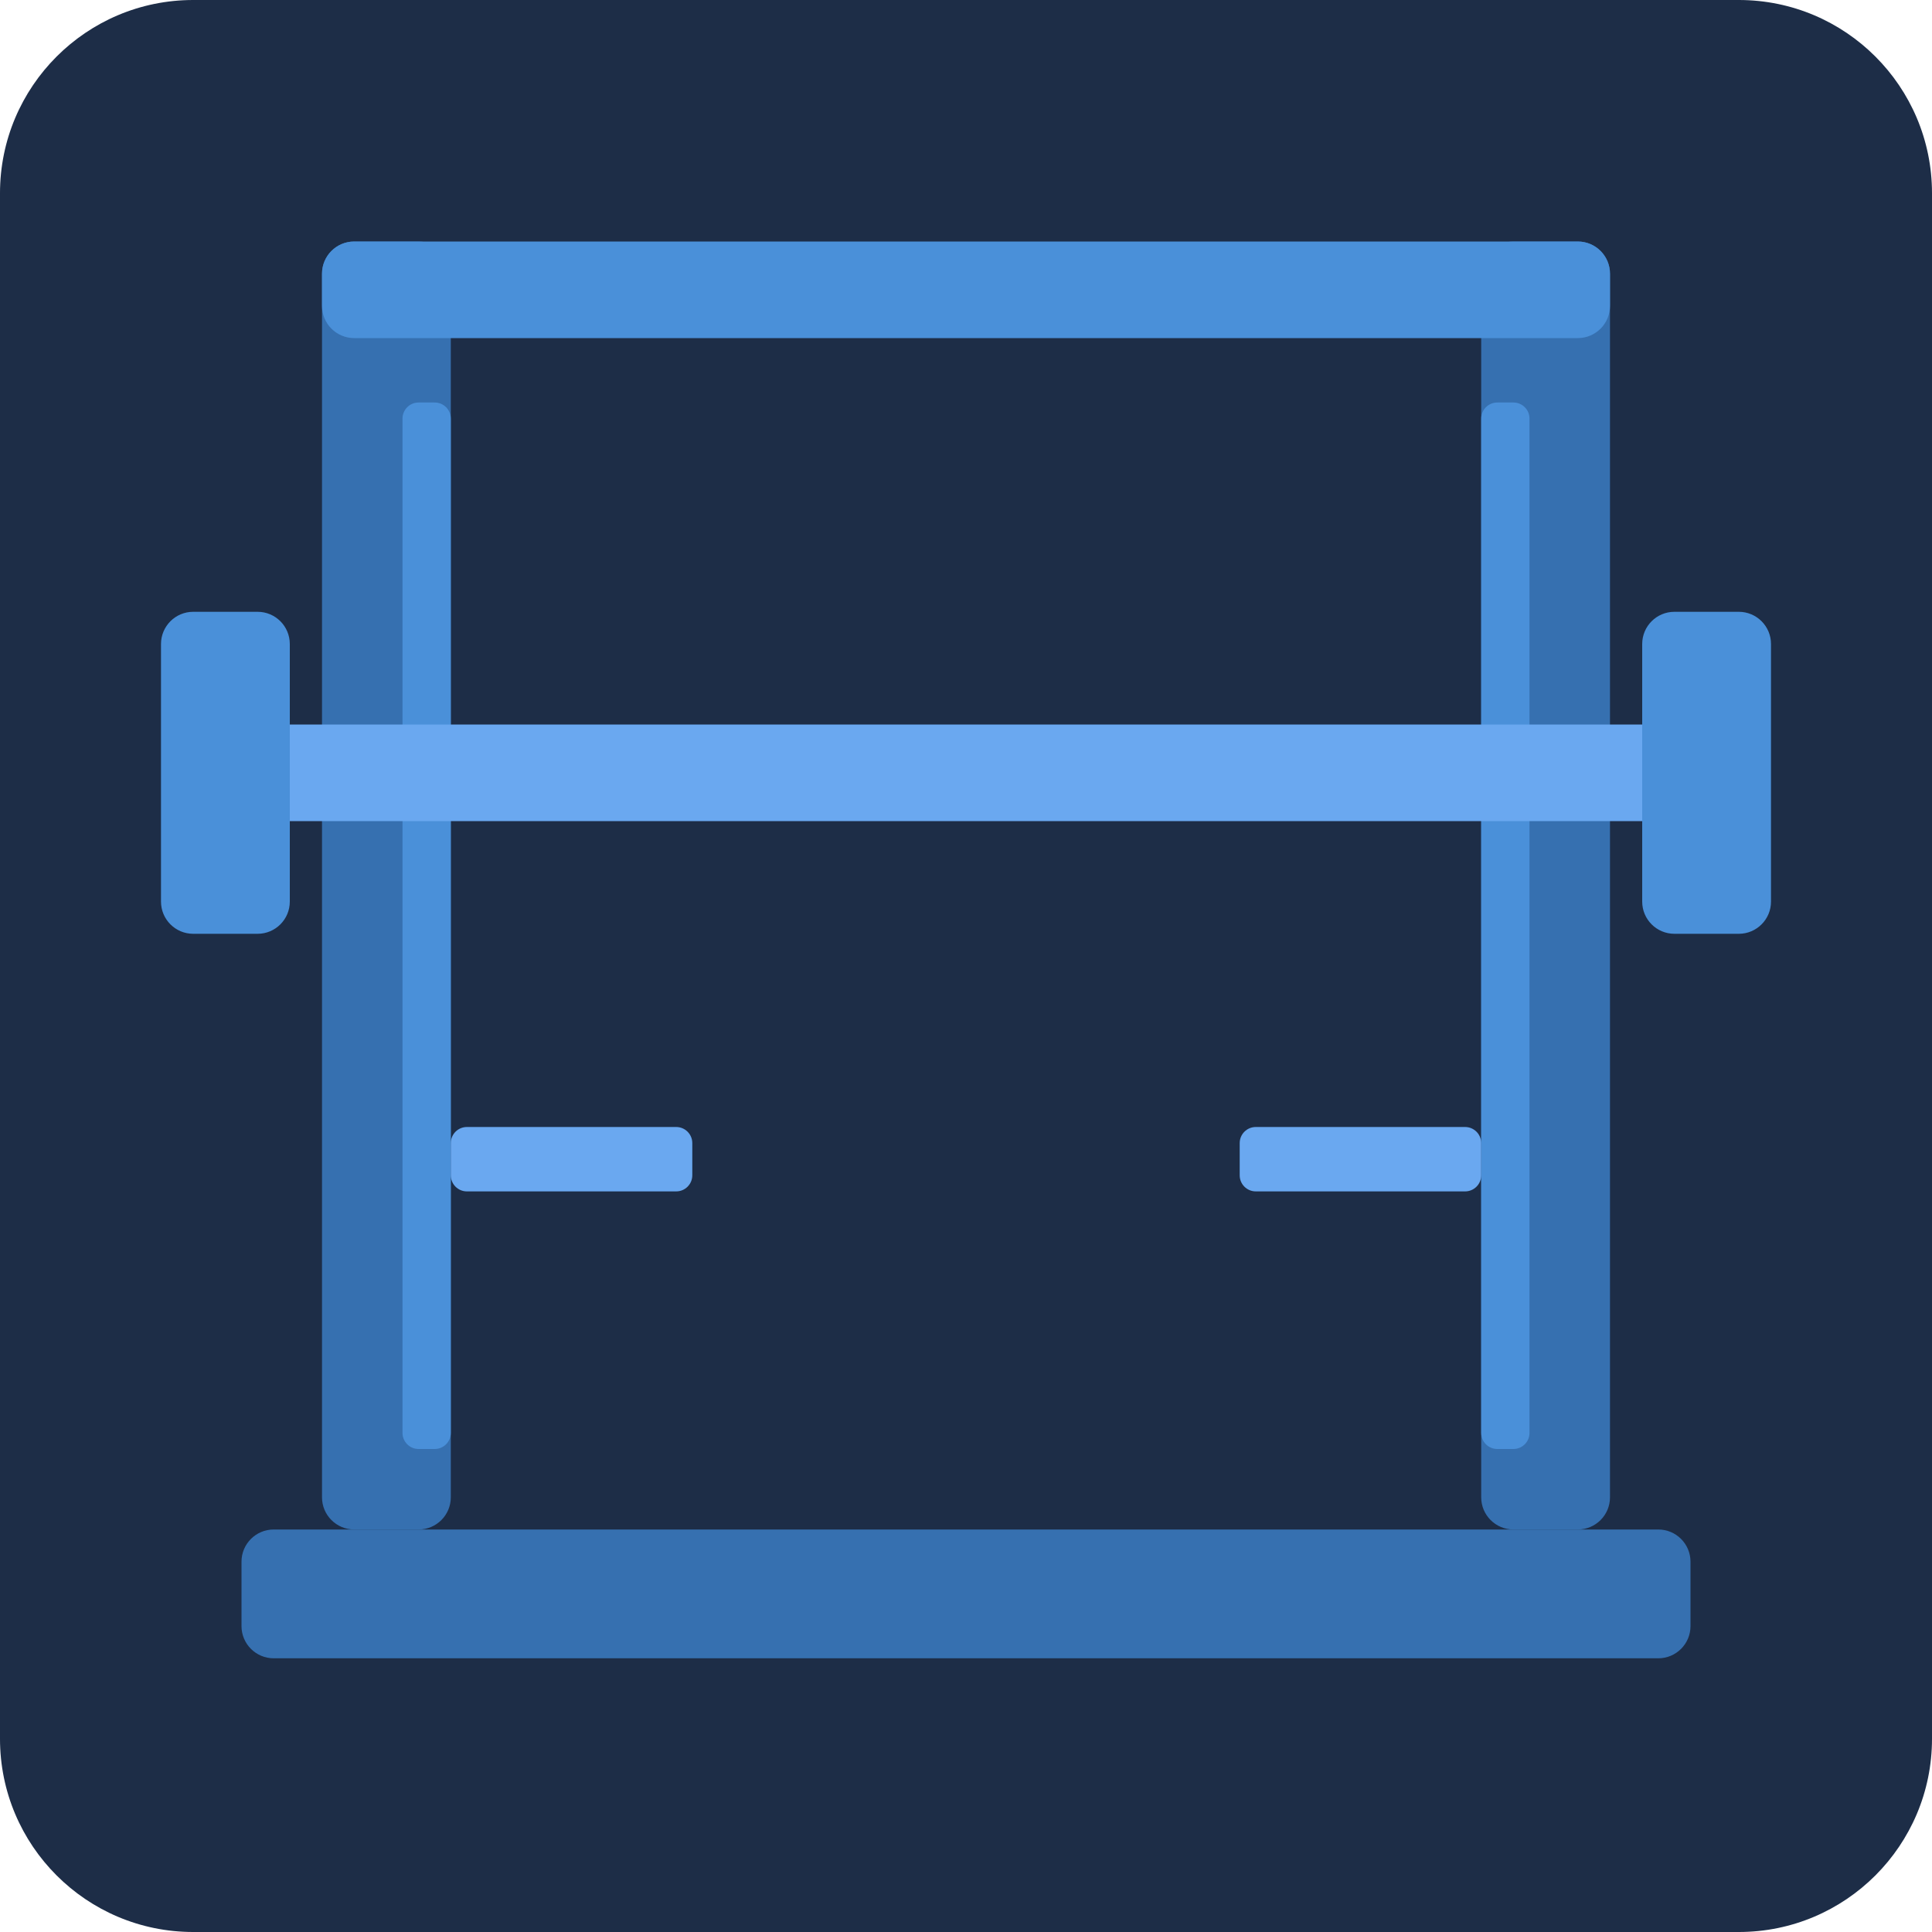
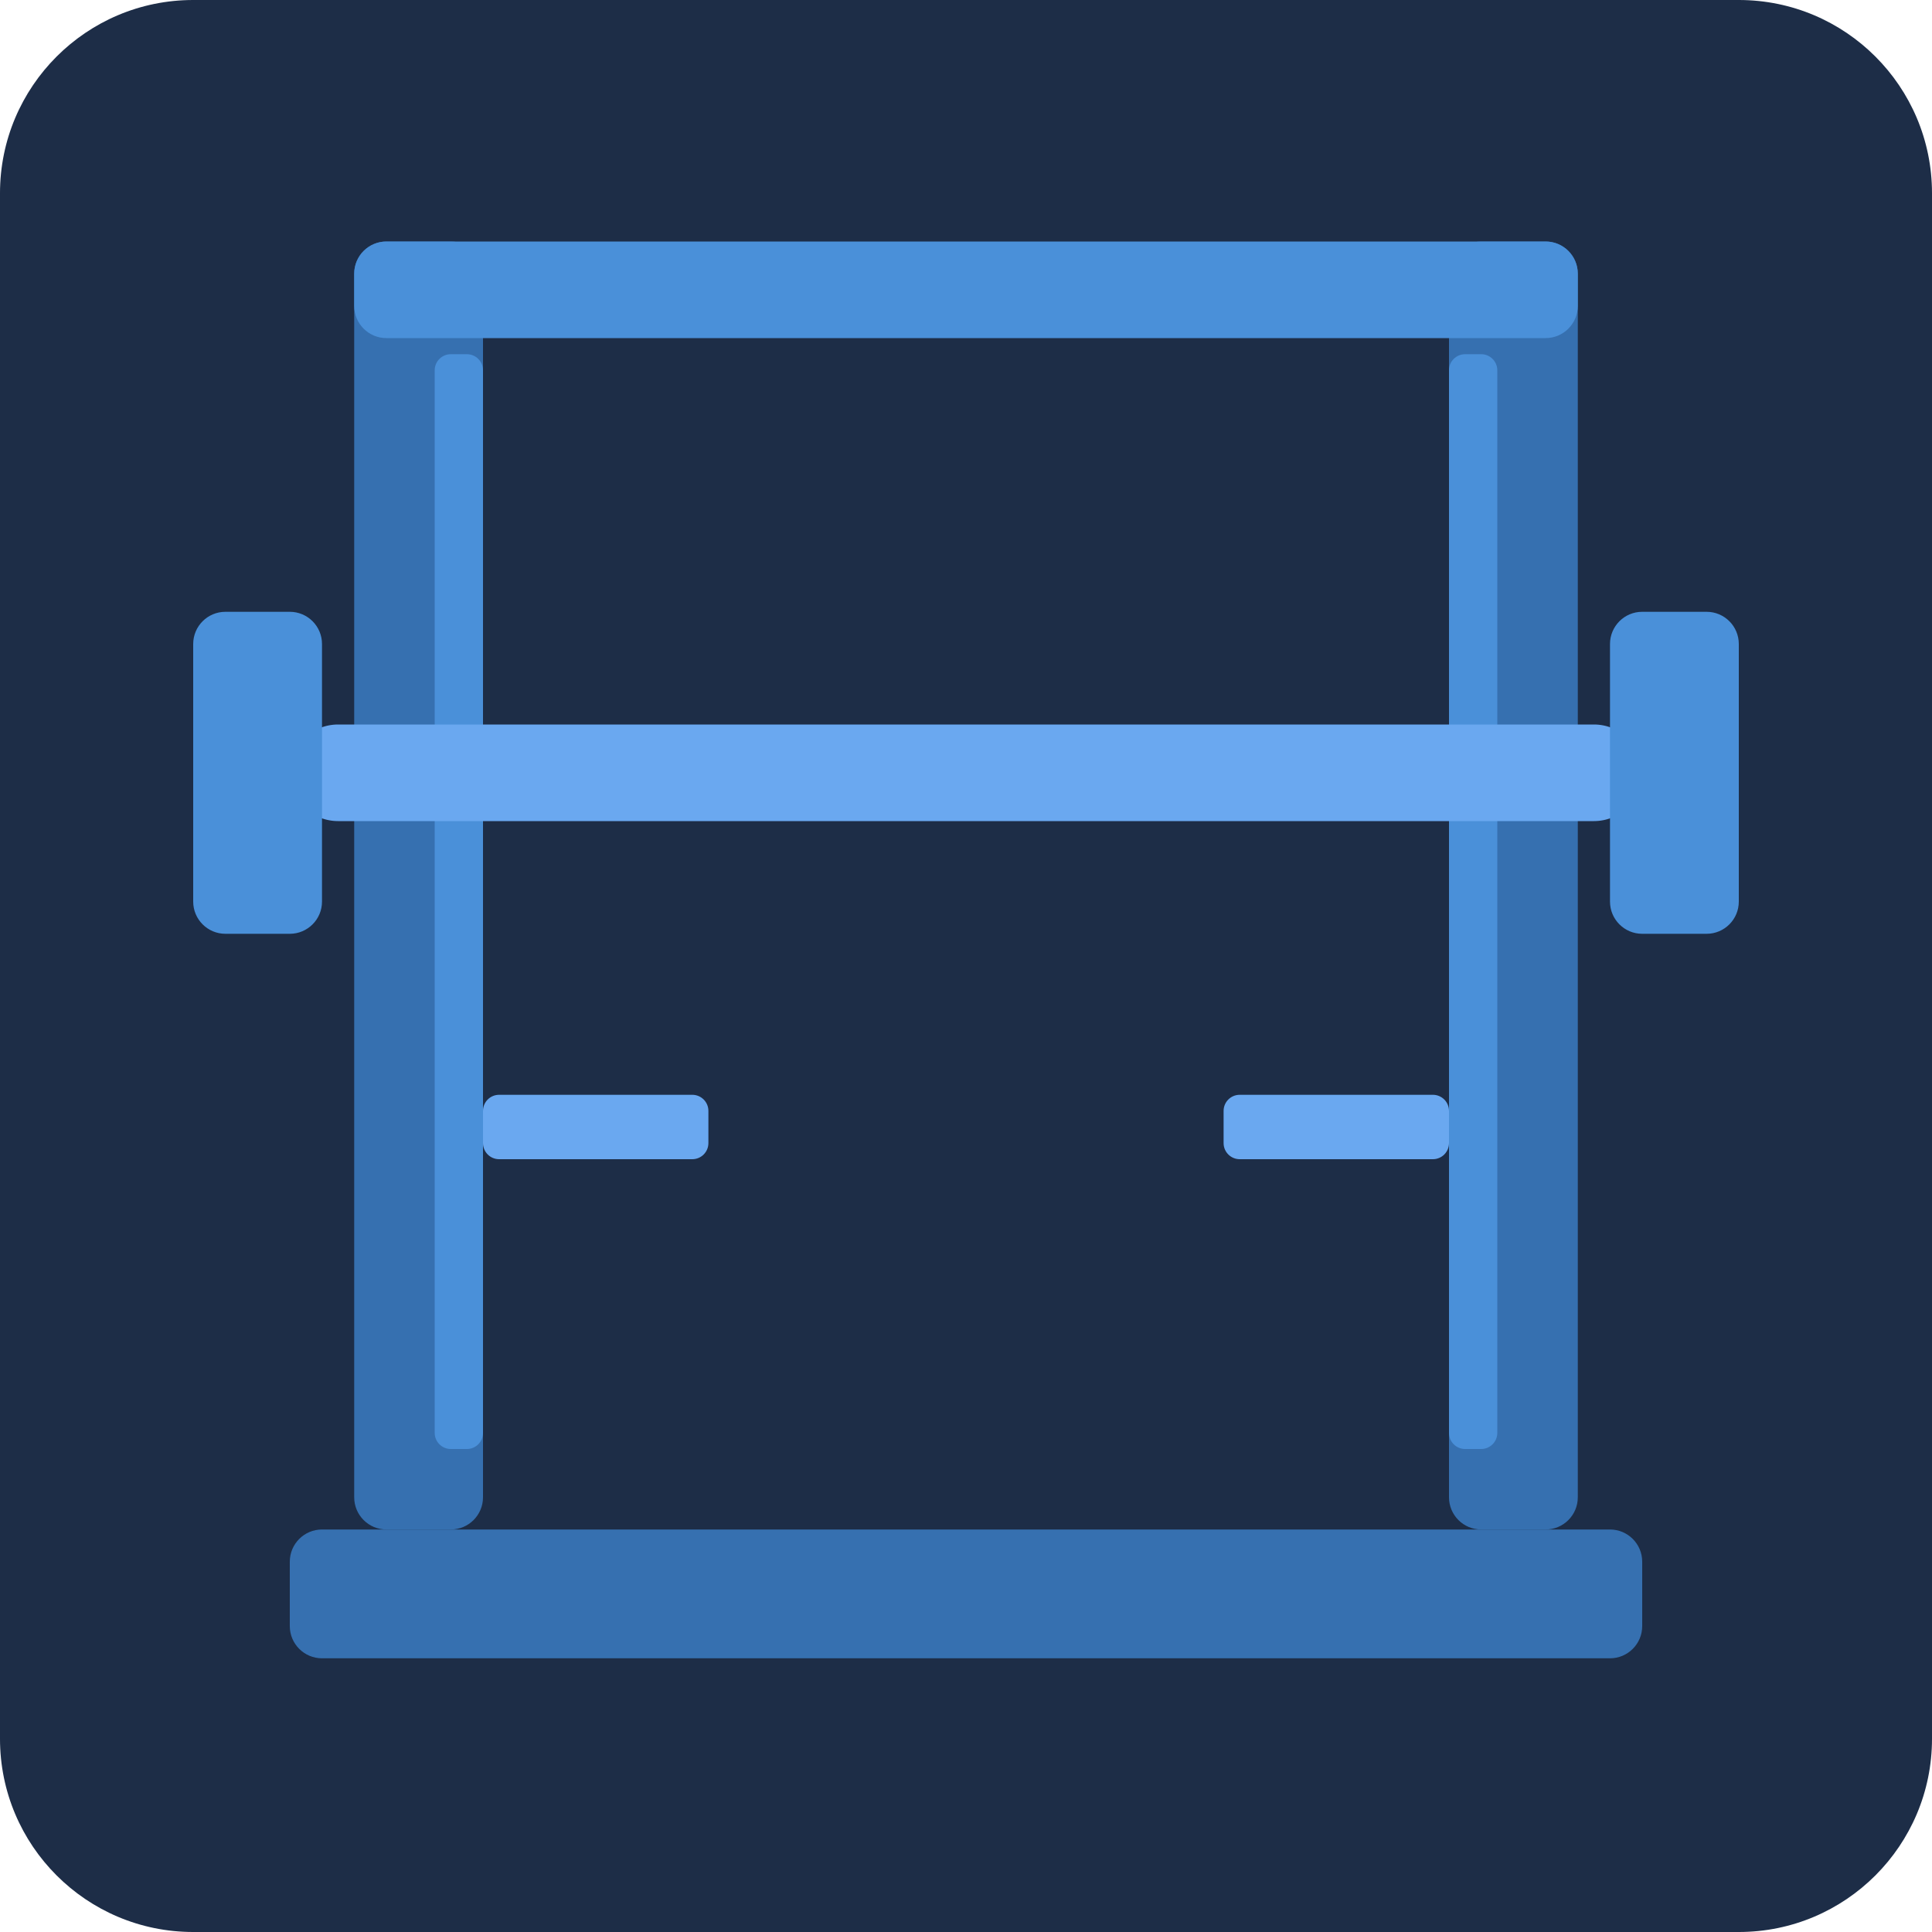
- <svg xmlns="http://www.w3.org/2000/svg" width="120" height="120" viewBox="0 0 120 120" fill="none">
+ <svg xmlns="http://www.w3.org/2000/svg" width="120" height="120" viewBox="0 0 120 120">
  <rect width="120" height="120" rx="12" fill="#1d2d47" />
-   <rect x="20" y="15" width="8" height="80" rx="2" fill="#3670b0" />
-   <rect x="92" y="15" width="8" height="80" rx="2" fill="#3670b0" />
-   <rect x="20" y="15" width="80" height="6" rx="2" fill="#4a90d9" />
-   <rect x="25" y="25" width="3" height="65" rx="1" fill="#4a90d9" />
-   <rect x="92" y="25" width="3" height="65" rx="1" fill="#4a90d9" />
-   <rect x="15" y="45" width="90" height="6" rx="3" fill="#6aa8f0" />
-   <rect x="10" y="38" width="8" height="20" rx="2" fill="#4a90d9" />
-   <rect x="102" y="38" width="8" height="20" rx="2" fill="#4a90d9" />
-   <rect x="28" y="70" width="15" height="4" rx="1" fill="#6aa8f0" />
-   <rect x="77" y="70" width="15" height="4" rx="1" fill="#6aa8f0" />
-   <rect x="15" y="95" width="90" height="8" rx="2" fill="#3670b0" />
+   <rect x="22" y="15" width="8" height="80" rx="2" fill="#3670b0" />
+   <rect x="90" y="15" width="8" height="80" rx="2" fill="#3670b0" />
+   <rect x="22" y="15" width="76" height="6" rx="2" fill="#4a90d9" />
+   <rect x="27" y="22" width="3" height="68" rx="1" fill="#4a90d9" />
+   <rect x="90" y="22" width="3" height="68" rx="1" fill="#4a90d9" />
+   <rect x="18" y="45" width="84" height="6" rx="3" fill="#6aa8f0" />
+   <rect x="12" y="38" width="8" height="20" rx="2" fill="#4a90d9" />
+   <rect x="100" y="38" width="8" height="20" rx="2" fill="#4a90d9" />
+   <rect x="30" y="68" width="14" height="4" rx="1" fill="#6aa8f0" />
+   <rect x="76" y="68" width="14" height="4" rx="1" fill="#6aa8f0" />
+   <rect x="18" y="95" width="84" height="8" rx="2" fill="#3670b0" />
</svg>
